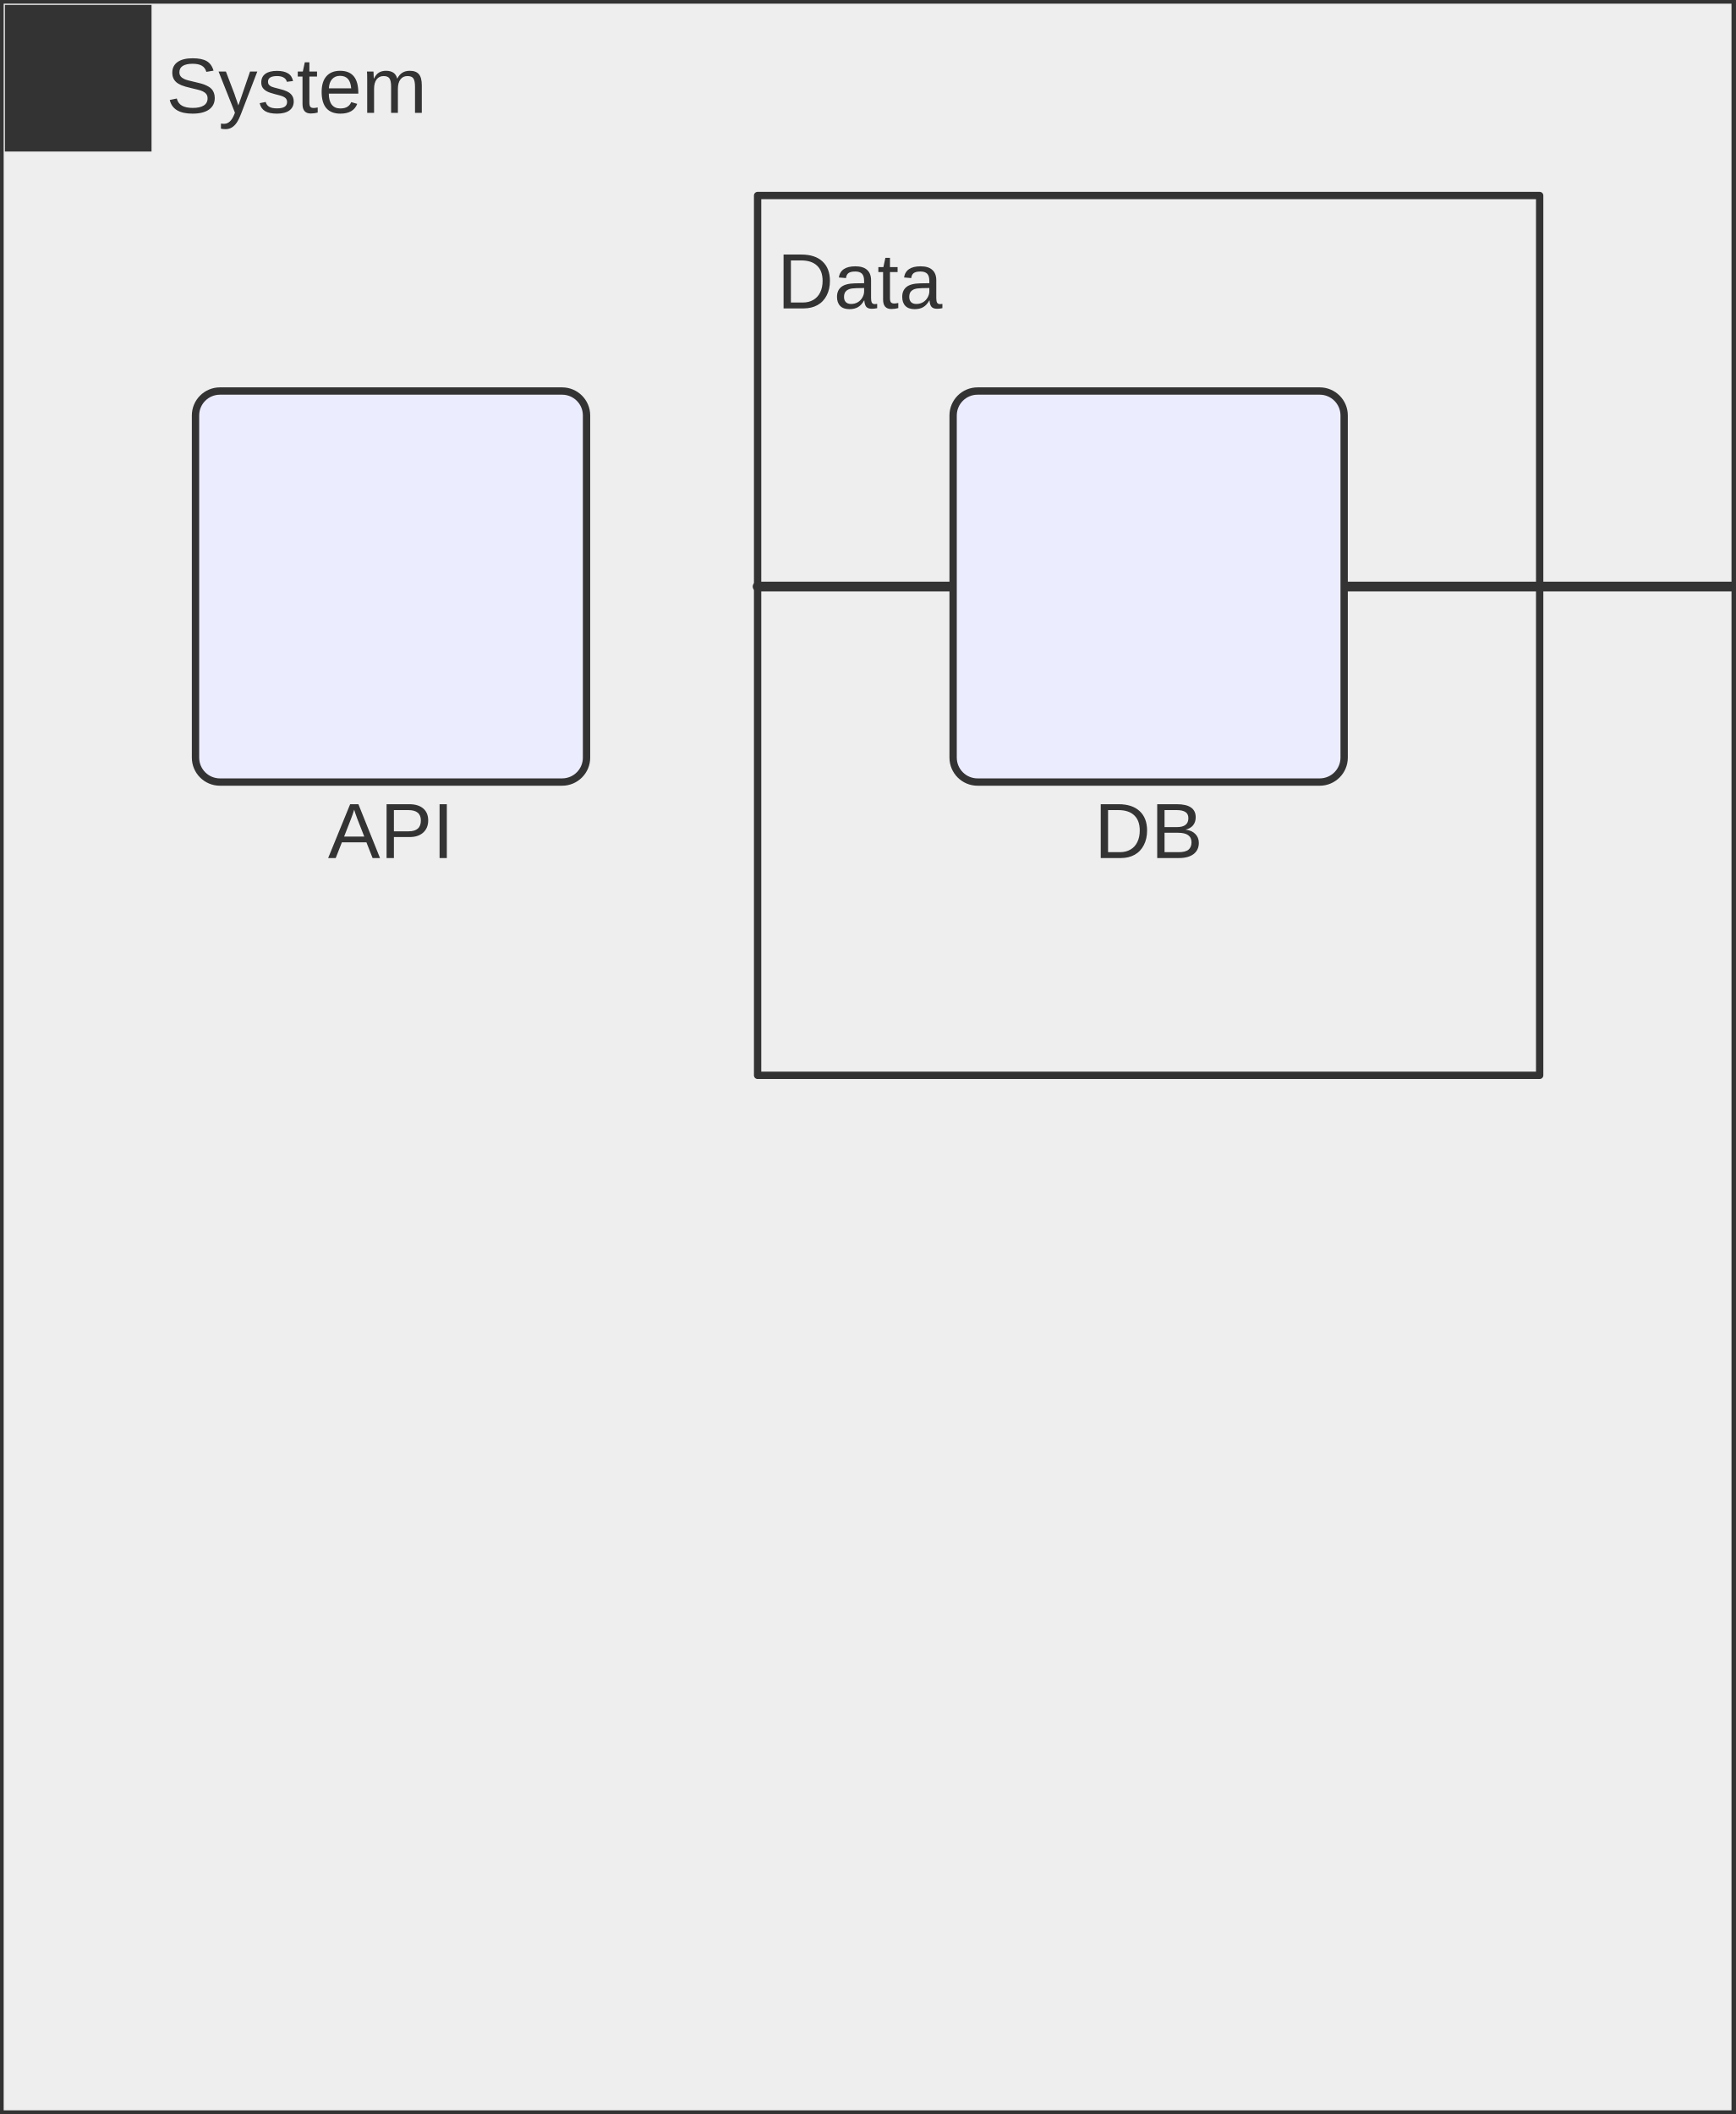
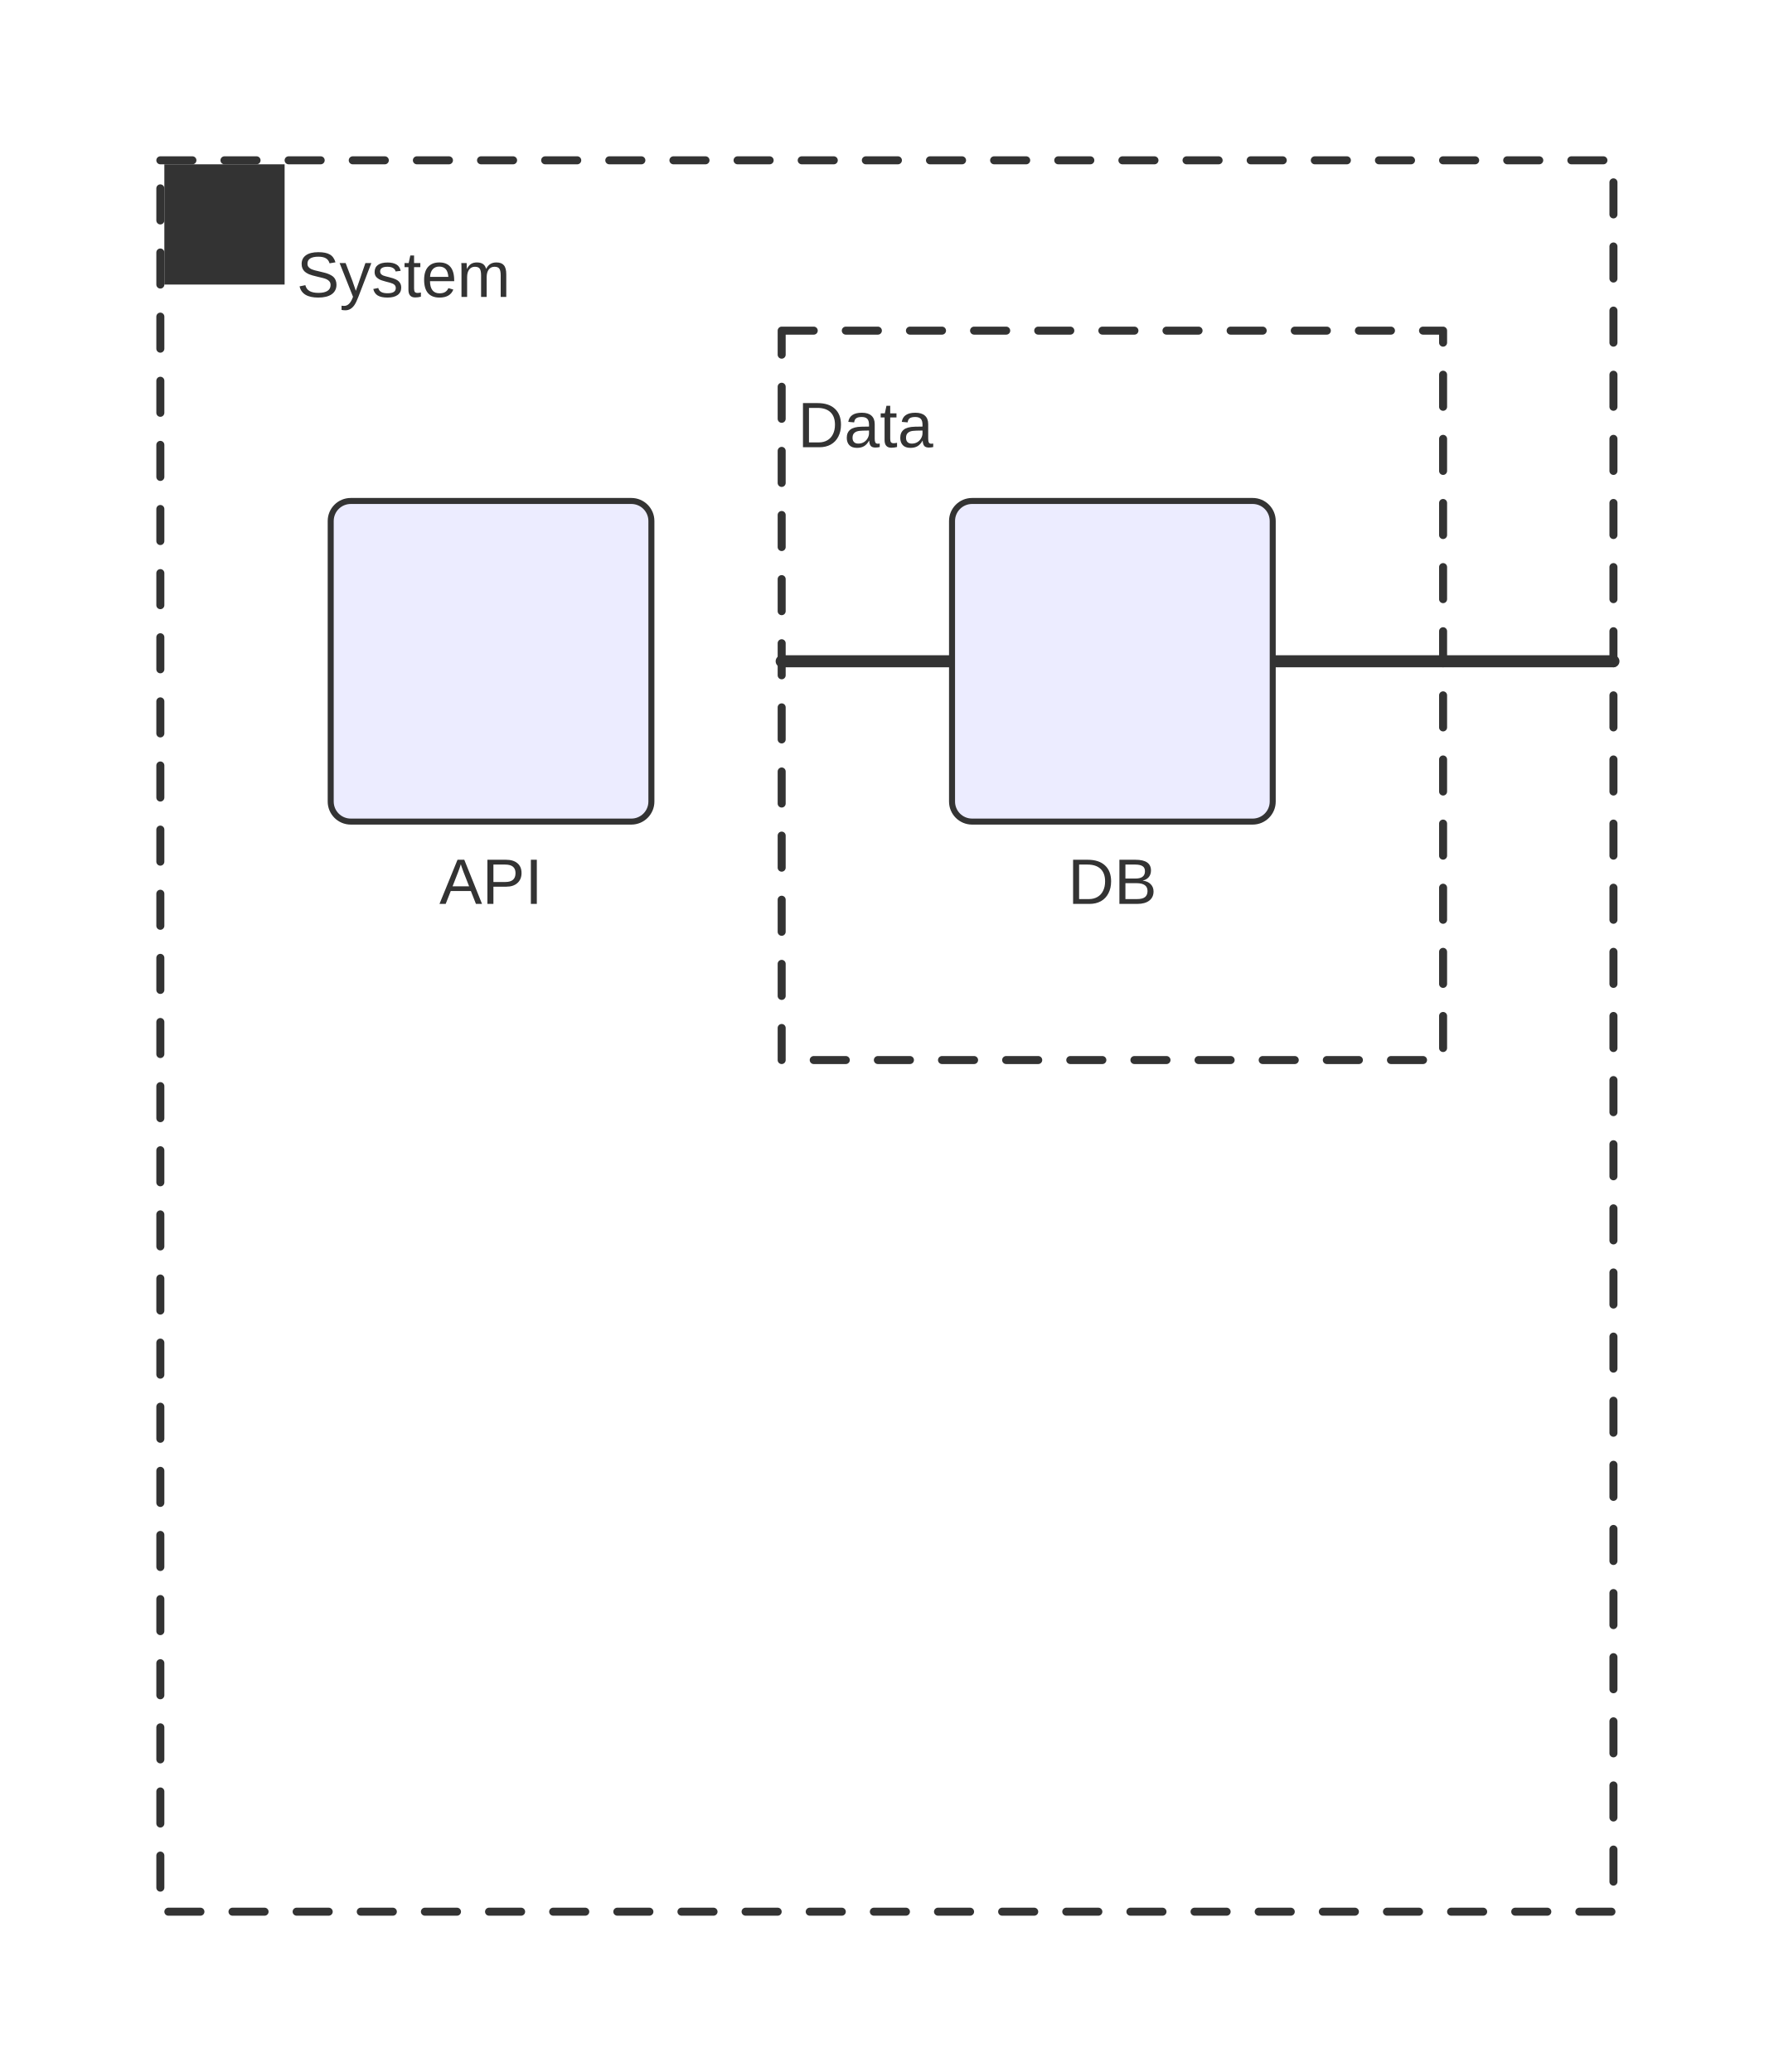
- <svg xmlns="http://www.w3.org/2000/svg" height="432.5" role="img" viewBox="0 0 355 432.5" width="355">
-   <g class="architecture" id="architecture-14">
-     <rect aria-label="System" class="architecture-group node-bkg" data-role="group" fill="#eeeeee" height="432.5" id="architecture-group-0" stroke="#333333" stroke-linecap="round" stroke-linejoin="round" stroke-width="1.5" width="355" x="0" y="0" />
-     <g aria-label="cloud" class="architecture-group-icon" data-role="icon" id="architecture-icon-1" transform="translate(1 1) scale(1.6667 1.6667)">
-       <g aria-label="cloud" data-role="icon" id="architecture-icon-geometry-2" transform="translate(0 0)">
+ <svg xmlns="http://www.w3.org/2000/svg" viewBox="-181.25 -108 442.5 517" width="442.5" height="517" role="img">
+   <g id="architecture-14" class="architecture">
+     <rect id="architecture-group-0" class="architecture-group node-bkg" data-role="group" aria-label="System" x="-141.25" y="-68" width="362.5" height="437" fill="none" stroke="#333333" stroke-width="2" stroke-dasharray="8" stroke-linecap="round" stroke-linejoin="round" />
+     <g id="architecture-icon-1" class="architecture-group-icon" data-role="icon" aria-label="cloud" transform="translate(-140.25 -67) scale(1.6667 1.6667)">
+       <g id="architecture-icon-geometry-2" data-role="icon" aria-label="cloud" transform="translate(0 0)">
        <path d="M0 0 L18 0 L18 18 L0 18 Z" fill="#333333" />
        <path d="M0 0 L18 18" fill="#333333" />
        <path d="M18 0 L0 18" fill="#333333" />
      </g>
    </g>
-     <text class="architecture-group-label architecture-service-label" data-role="label" dominant-baseline="hanging" fill="#333333" font-family="Arial, sans-serif" font-size="16" font-weight="400" id="label-3" text-anchor="start" x="34" y="12">System</text>
-     <rect aria-label="Data" class="architecture-group node-bkg" data-role="group" fill="#eeeeee" height="180" id="architecture-group-4" stroke="#333333" stroke-linecap="round" stroke-linejoin="round" stroke-width="1.5" width="160" x="155" y="40" />
-     <text class="architecture-group-label architecture-service-label" data-role="label" dominant-baseline="hanging" fill="#333333" font-family="Arial, sans-serif" font-size="16" font-weight="400" id="label-5" text-anchor="start" x="159" y="52">Data</text>
-     <path class="architecture-edge edge" d="M355 120 L255 120 L155 120" data-role="edge" fill="none" id="architecture-edge-6" stroke="#333333" stroke-linecap="round" stroke-linejoin="round" stroke-width="2" />
-     <g aria-label="API" class="architecture-service node-service" data-role="node" id="architecture-service-9" transform="translate(80 120)">
-       <rect class="architecture-node-background node-bkg" data-role="background" fill="#ececff" height="80" id="architecture-node-background-7" rx="5" ry="5" stroke="#333333" stroke-linecap="round" stroke-linejoin="round" stroke-width="1.5" width="80" x="-40" y="-40" />
-       <text class="architecture-service-label" data-role="label" dominant-baseline="central" fill="#333333" font-family="Arial, sans-serif" font-size="16" font-weight="400" id="label-8" text-anchor="middle" x="0" y="50">API</text>
+     <text id="label-3" class="architecture-group-label architecture-service-label" data-role="label" x="-107.25" y="-45" text-anchor="start" dominant-baseline="hanging" font-family="Arial, sans-serif" font-size="16" font-weight="400" fill="#333333">System</text>
+     <rect id="architecture-group-4" class="architecture-group node-bkg" data-role="group" aria-label="Data" x="13.75" y="-25.5" width="165" height="182" fill="none" stroke="#333333" stroke-width="2" stroke-dasharray="8" stroke-linecap="round" stroke-linejoin="round" />
+     <text id="label-5" class="architecture-group-label architecture-service-label" data-role="label" x="17.75" y="-7.5" text-anchor="start" dominant-baseline="hanging" font-family="Arial, sans-serif" font-size="16" font-weight="400" fill="#333333">Data</text>
+     <path id="architecture-edge-6" class="architecture-edge edge" data-role="edge" d="M221.25 57 L117.5 57 L13.75 57" fill="none" stroke="#333333" stroke-width="3" stroke-linecap="round" stroke-linejoin="round" />
+     <g id="architecture-service-9" class="architecture-service node-service" data-role="node" aria-label="API" transform="translate(-58.75 57)">
+       <rect id="architecture-node-background-7" class="architecture-node-background node-bkg" data-role="background" x="-40" y="-40" width="80" height="80" rx="5" ry="5" fill="#ececff" stroke="#333333" stroke-width="1.5" stroke-linecap="round" stroke-linejoin="round" />
+       <text id="label-8" class="architecture-service-label" data-role="label" x="0" y="56" text-anchor="middle" dominant-baseline="middle" font-family="Arial, sans-serif" font-size="16" font-weight="400" fill="#333333">API</text>
    </g>
-     <g aria-label="DB" class="architecture-service node-service" data-role="node" id="architecture-service-12" transform="translate(235 120)">
-       <rect class="architecture-node-background node-bkg" data-role="background" fill="#ececff" height="80" id="architecture-node-background-10" rx="5" ry="5" stroke="#333333" stroke-linecap="round" stroke-linejoin="round" stroke-width="1.5" width="80" x="-40" y="-40" />
-       <text class="architecture-service-label" data-role="label" dominant-baseline="central" fill="#333333" font-family="Arial, sans-serif" font-size="16" font-weight="400" id="label-11" text-anchor="middle" x="0" y="50">DB</text>
+     <g id="architecture-service-12" class="architecture-service node-service" data-role="node" aria-label="DB" transform="translate(96.25 57)">
+       <rect id="architecture-node-background-10" class="architecture-node-background node-bkg" data-role="background" x="-40" y="-40" width="80" height="80" rx="5" ry="5" fill="#ececff" stroke="#333333" stroke-width="1.5" stroke-linecap="round" stroke-linejoin="round" />
+       <text id="label-11" class="architecture-service-label" data-role="label" x="0" y="56" text-anchor="middle" dominant-baseline="middle" font-family="Arial, sans-serif" font-size="16" font-weight="400" fill="#333333">DB</text>
    </g>
-     <rect aria-label="split" class="architecture-junction" data-role="node" fill="none" height="80" id="architecture-junction-13" width="80" x="40" y="312.5" />
+     <rect id="architecture-junction-13" class="architecture-junction" data-role="node" aria-label="split" x="-98.75" y="249.5" width="80" height="80" fill="none" />
  </g>
</svg>
